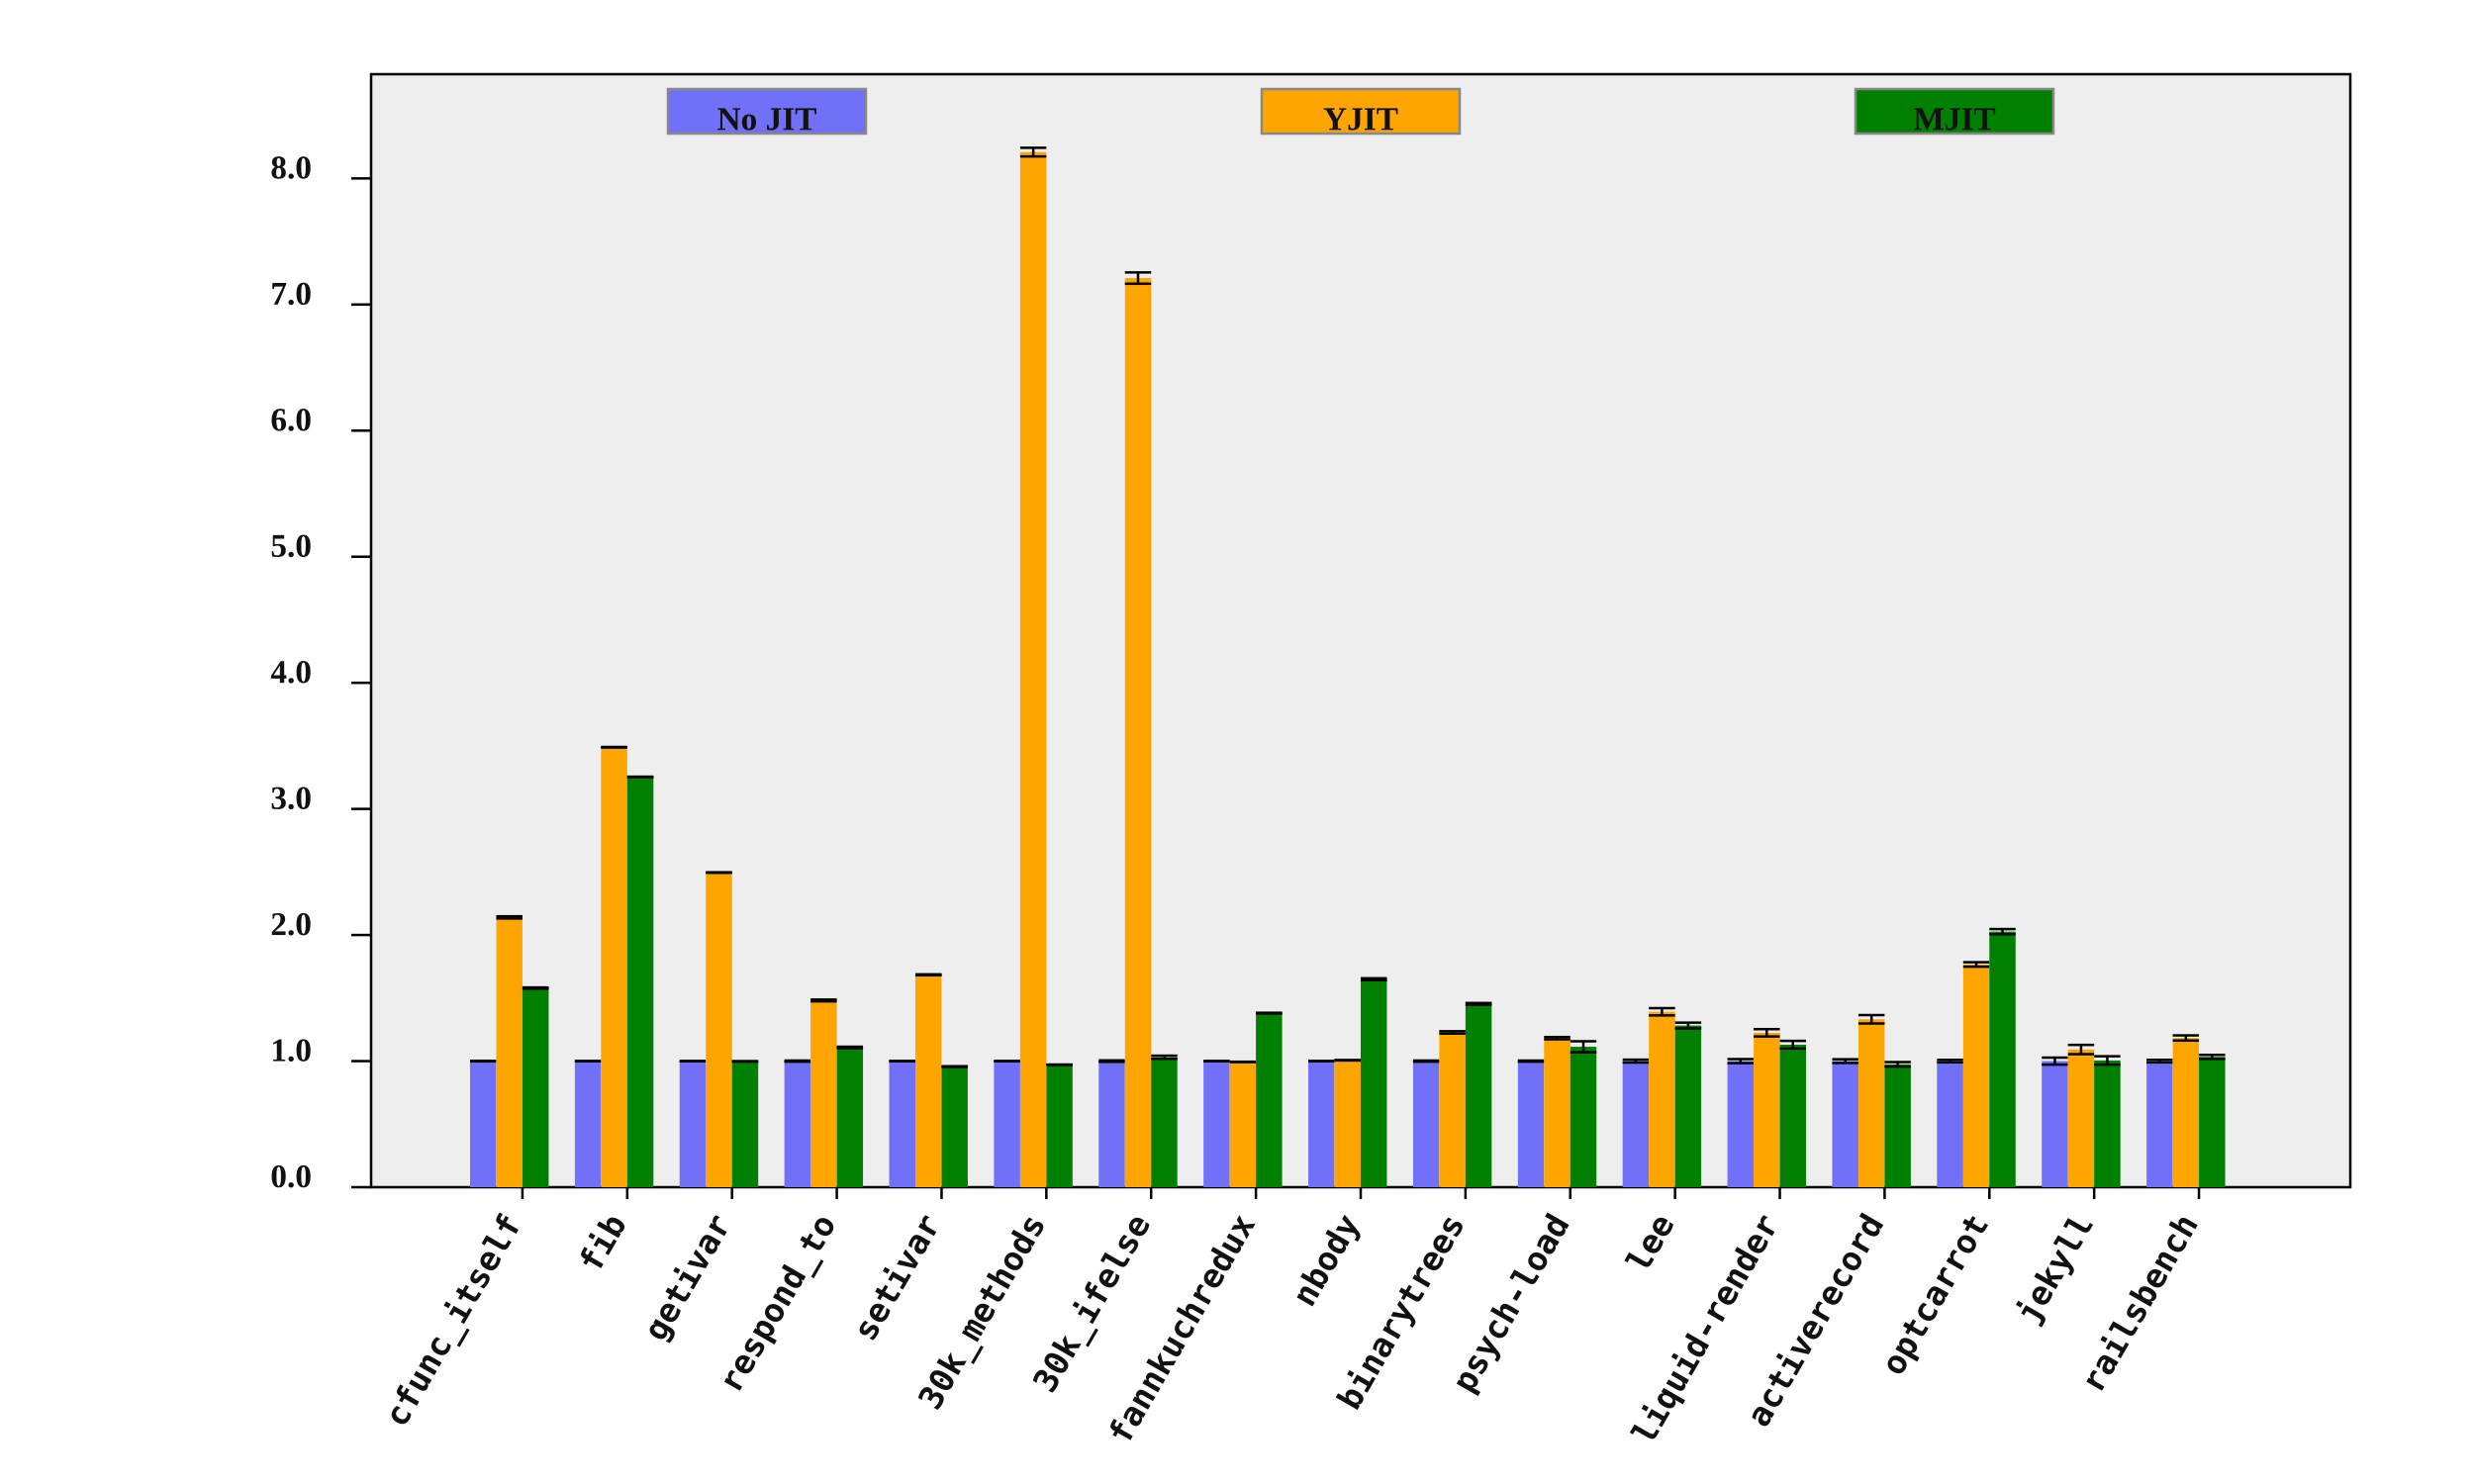
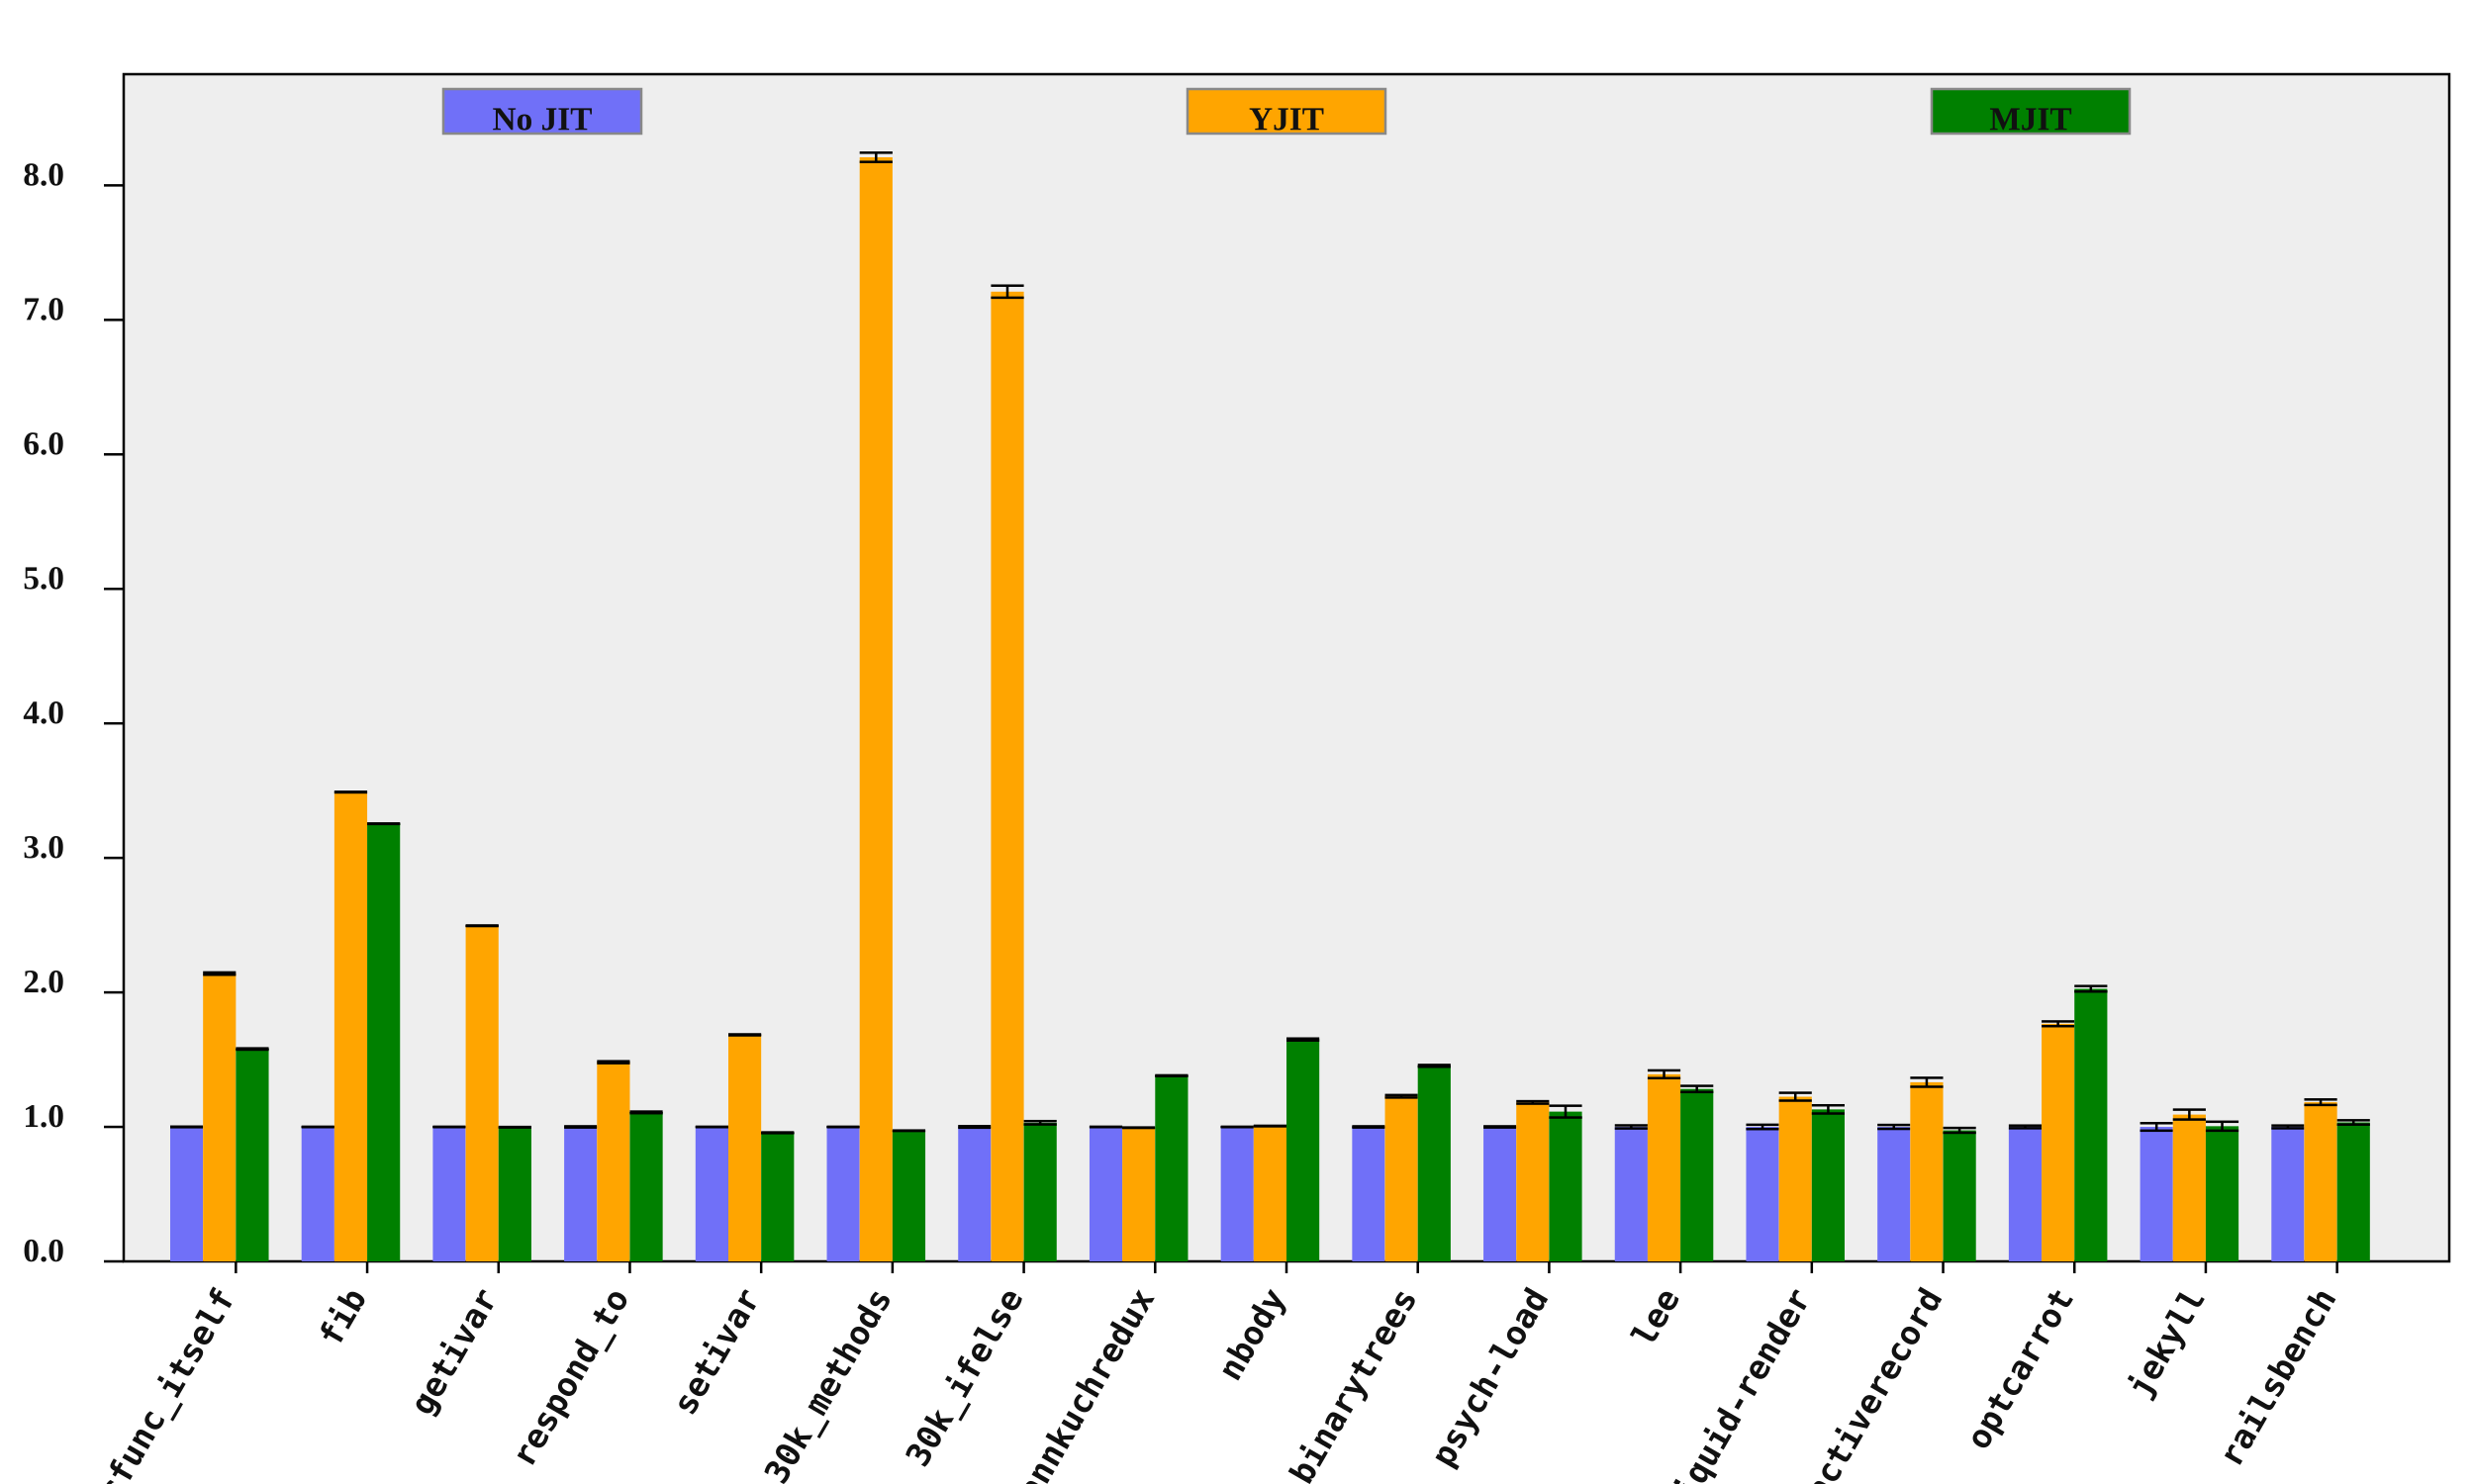
<svg xmlns="http://www.w3.org/2000/svg" viewBox="0 0 1000 600" width="100%" height="100%">
-   <rect x="150.0" y="30.0" width="800" height="450.0" stroke="#000" fill="#EEE" />
-   <line x1="142.0" y1="480.0" x2="150.0" y2="480.0" stroke="#000" />
-   <text x="126.0" y="480.0" text-anchor="end" font-weight="bold" font-size="small" fill="#111">
+   <rect x="50.0" y="30.0" width="940.0" height="480" stroke="#000" fill="#EEE" />
+   <line x1="42.0" y1="510" x2="50.0" y2="510" stroke="#000" />
+   <text x="26" y="510" text-anchor="end" font-weight="bold" font-size="small" fill="#111">
0.0
</text>
-   <line x1="142.0" y1="429.018" x2="150.0" y2="429.018" stroke="#000" />
-   <text x="126.0" y="429.018" text-anchor="end" font-weight="bold" font-size="small" fill="#111">
+   <line x1="42.0" y1="455.619" x2="50.0" y2="455.619" stroke="#000" />
+   <text x="26" y="455.619" text-anchor="end" font-weight="bold" font-size="small" fill="#111">
1.0
</text>
-   <line x1="142.0" y1="378.035" x2="150.0" y2="378.035" stroke="#000" />
-   <text x="126.0" y="378.035" text-anchor="end" font-weight="bold" font-size="small" fill="#111">
+   <line x1="42.0" y1="401.237" x2="50.0" y2="401.237" stroke="#000" />
+   <text x="26" y="401.237" text-anchor="end" font-weight="bold" font-size="small" fill="#111">
2.0
</text>
-   <line x1="142.0" y1="327.053" x2="150.0" y2="327.053" stroke="#000" />
-   <text x="126.0" y="327.053" text-anchor="end" font-weight="bold" font-size="small" fill="#111">
+   <line x1="42.0" y1="346.856" x2="50.0" y2="346.856" stroke="#000" />
+   <text x="26" y="346.856" text-anchor="end" font-weight="bold" font-size="small" fill="#111">
3.0
</text>
-   <line x1="142.0" y1="276.07" x2="150.0" y2="276.07" stroke="#000" />
-   <text x="126.0" y="276.07" text-anchor="end" font-weight="bold" font-size="small" fill="#111">
+   <line x1="42.0" y1="292.475" x2="50.0" y2="292.475" stroke="#000" />
+   <text x="26" y="292.475" text-anchor="end" font-weight="bold" font-size="small" fill="#111">
4.0
</text>
-   <line x1="142.0" y1="225.088" x2="150.0" y2="225.088" stroke="#000" />
-   <text x="126.0" y="225.088" text-anchor="end" font-weight="bold" font-size="small" fill="#111">
+   <line x1="42.0" y1="238.093" x2="50.0" y2="238.093" stroke="#000" />
+   <text x="26" y="238.093" text-anchor="end" font-weight="bold" font-size="small" fill="#111">
5.0
</text>
-   <line x1="142.0" y1="174.105" x2="150.0" y2="174.105" stroke="#000" />
-   <text x="126.0" y="174.105" text-anchor="end" font-weight="bold" font-size="small" fill="#111">
+   <line x1="42.0" y1="183.712" x2="50.0" y2="183.712" stroke="#000" />
+   <text x="26" y="183.712" text-anchor="end" font-weight="bold" font-size="small" fill="#111">
6.0
</text>
-   <line x1="142.0" y1="123.123" x2="150.0" y2="123.123" stroke="#000" />
-   <text x="126.0" y="123.123" text-anchor="end" font-weight="bold" font-size="small" fill="#111">
+   <line x1="42.0" y1="129.331" x2="50.0" y2="129.331" stroke="#000" />
+   <text x="26" y="129.331" text-anchor="end" font-weight="bold" font-size="small" fill="#111">
7.0
</text>
-   <line x1="142.0" y1="72.14" x2="150.0" y2="72.14" stroke="#000" />
-   <text x="126.0" y="72.14" text-anchor="end" font-weight="bold" font-size="small" fill="#111">
+   <line x1="42.0" y1="74.95" x2="50.0" y2="74.95" stroke="#000" />
+   <text x="26" y="74.95" text-anchor="end" font-weight="bold" font-size="small" fill="#111">
8.0
</text>
-   <rect x="270.0" y="36" width="80.0" height="18.0" fill="#7070f8" stroke="#888" />
-   <text x="310.0" y="52.5" font-size="small" text-anchor="middle" font-weight="bold" fill="#111">
+   <rect x="179.2" y="36" width="80.0" height="18.0" fill="#7070f8" stroke="#888" />
+   <text x="219.2" y="52.5" font-size="small" text-anchor="middle" font-weight="bold" fill="#111">
No JIT
</text>
-   <rect x="510.0" y="36" width="80.0" height="18.0" fill="orange" stroke="#888" />
-   <text x="550.0" y="52.5" font-size="small" text-anchor="middle" font-weight="bold" fill="#111">
+   <rect x="480" y="36" width="80.0" height="18.0" fill="orange" stroke="#888" />
+   <text x="520" y="52.5" font-size="small" text-anchor="middle" font-weight="bold" fill="#111">
YJIT
</text>
-   <rect x="750.0" y="36" width="80.0" height="18.0" fill="green" stroke="#888" />
-   <text x="790.0" y="52.5" font-size="small" text-anchor="middle" font-weight="bold" fill="#111">
+   <rect x="780.8" y="36" width="80.0" height="18.0" fill="green" stroke="#888" />
+   <text x="820.8" y="52.5" font-size="small" text-anchor="middle" font-weight="bold" fill="#111">
MJIT
</text>
-   <rect x="190.0" y="429.018" width="10.588" height="50.982" fill="#7070f8" />
-   <line x1="190.0" y1="428.914" x2="200.588" y2="428.914" stroke="#000" />
-   <line x1="190.0" y1="429.121" x2="200.588" y2="429.121" stroke="#000" />
-   <line x1="195.294" y1="428.914" x2="195.294" y2="429.121" stroke="#000" />
-   <rect x="200.588" y="370.907" width="10.588" height="109.093" fill="orange" />
-   <line x1="200.588" y1="370.468" x2="211.176" y2="370.468" stroke="#000" />
-   <line x1="200.588" y1="371.345" x2="211.176" y2="371.345" stroke="#000" />
-   <line x1="205.882" y1="370.468" x2="205.882" y2="371.345" stroke="#000" />
-   <rect x="211.176" y="399.489" width="10.588" height="80.511" fill="green" />
-   <line x1="211.176" y1="399.243" x2="221.765" y2="399.243" stroke="#000" />
-   <line x1="211.176" y1="399.735" x2="221.765" y2="399.735" stroke="#000" />
-   <line x1="216.471" y1="399.243" x2="216.471" y2="399.735" stroke="#000" />
-   <line x1="211.176" y1="480.0" x2="211.176" y2="484.8" stroke="#000" />
-   <text x="211.176" y="494.4" fill="#111" font-size="small" font-family="monospace" font-weight="bold" text-anchor="end" transform="rotate(-60, 211.1765, 494.4)">
+   <rect x="68.8" y="455.619" width="13.271" height="54.381" fill="#7070f8" />
+   <line x1="68.8" y1="455.508" x2="82.071" y2="455.508" stroke="#000" />
+   <line x1="68.8" y1="455.729" x2="82.071" y2="455.729" stroke="#000" />
+   <line x1="75.435" y1="455.508" x2="75.435" y2="455.729" stroke="#000" />
+   <rect x="82.071" y="393.634" width="13.271" height="116.366" fill="orange" />
+   <line x1="82.071" y1="393.166" x2="95.341" y2="393.166" stroke="#000" />
+   <line x1="82.071" y1="394.102" x2="95.341" y2="394.102" stroke="#000" />
+   <line x1="88.706" y1="393.166" x2="88.706" y2="394.102" stroke="#000" />
+   <rect x="95.341" y="424.122" width="13.271" height="85.878" fill="green" />
+   <line x1="95.341" y1="423.859" x2="108.612" y2="423.859" stroke="#000" />
+   <line x1="95.341" y1="424.384" x2="108.612" y2="424.384" stroke="#000" />
+   <line x1="101.976" y1="423.859" x2="101.976" y2="424.384" stroke="#000" />
+   <line x1="95.341" y1="510.0" x2="95.341" y2="514.8" stroke="#000" />
+   <text x="95.341" y="524.4" fill="#111" font-size="small" font-family="monospace" font-weight="bold" text-anchor="end" transform="rotate(-60, 95.34118, 524.4)">
cfunc_itself
</text>
-   <rect x="232.353" y="429.018" width="10.588" height="50.982" fill="#7070f8" />
-   <line x1="232.353" y1="428.992" x2="242.941" y2="428.992" stroke="#000" />
-   <line x1="232.353" y1="429.043" x2="242.941" y2="429.043" stroke="#000" />
-   <line x1="237.647" y1="428.992" x2="237.647" y2="429.043" stroke="#000" />
-   <rect x="242.941" y="302.121" width="10.588" height="177.879" fill="orange" />
-   <line x1="242.941" y1="302.003" x2="253.529" y2="302.003" stroke="#000" />
-   <line x1="242.941" y1="302.238" x2="253.529" y2="302.238" stroke="#000" />
-   <line x1="248.235" y1="302.003" x2="248.235" y2="302.238" stroke="#000" />
-   <rect x="253.529" y="314.114" width="10.588" height="165.886" fill="green" />
-   <line x1="253.529" y1="314.021" x2="264.118" y2="314.021" stroke="#000" />
-   <line x1="253.529" y1="314.207" x2="264.118" y2="314.207" stroke="#000" />
-   <line x1="258.824" y1="314.021" x2="258.824" y2="314.207" stroke="#000" />
-   <line x1="253.529" y1="480.0" x2="253.529" y2="484.8" stroke="#000" />
-   <text x="253.529" y="494.4" fill="#111" font-size="small" font-family="monospace" font-weight="bold" text-anchor="end" transform="rotate(-60, 253.5294, 494.4)">
+   <rect x="121.882" y="455.619" width="13.271" height="54.381" fill="#7070f8" />
+   <line x1="121.882" y1="455.591" x2="135.153" y2="455.591" stroke="#000" />
+   <line x1="121.882" y1="455.646" x2="135.153" y2="455.646" stroke="#000" />
+   <line x1="128.518" y1="455.591" x2="128.518" y2="455.646" stroke="#000" />
+   <rect x="135.153" y="320.262" width="13.271" height="189.738" fill="orange" />
+   <line x1="135.153" y1="320.137" x2="148.424" y2="320.137" stroke="#000" />
+   <line x1="135.153" y1="320.387" x2="148.424" y2="320.387" stroke="#000" />
+   <line x1="141.788" y1="320.137" x2="141.788" y2="320.387" stroke="#000" />
+   <rect x="148.424" y="333.055" width="13.271" height="176.945" fill="green" />
+   <line x1="148.424" y1="332.956" x2="161.694" y2="332.956" stroke="#000" />
+   <line x1="148.424" y1="333.154" x2="161.694" y2="333.154" stroke="#000" />
+   <line x1="155.059" y1="332.956" x2="155.059" y2="333.154" stroke="#000" />
+   <line x1="148.424" y1="510.0" x2="148.424" y2="514.8" stroke="#000" />
+   <text x="148.424" y="524.4" fill="#111" font-size="small" font-family="monospace" font-weight="bold" text-anchor="end" transform="rotate(-60, 148.4235, 524.4)">
fib
</text>
-   <rect x="274.706" y="429.018" width="10.588" height="50.982" fill="#7070f8" />
-   <line x1="274.706" y1="428.986" x2="285.294" y2="428.986" stroke="#000" />
-   <line x1="274.706" y1="429.049" x2="285.294" y2="429.049" stroke="#000" />
-   <line x1="280.0" y1="428.986" x2="280.0" y2="429.049" stroke="#000" />
-   <rect x="285.294" y="352.787" width="10.588" height="127.213" fill="orange" />
-   <line x1="285.294" y1="352.685" x2="295.882" y2="352.685" stroke="#000" />
-   <line x1="285.294" y1="352.889" x2="295.882" y2="352.889" stroke="#000" />
-   <line x1="290.588" y1="352.685" x2="290.588" y2="352.889" stroke="#000" />
-   <rect x="295.882" y="429.126" width="10.588" height="50.874" fill="green" />
-   <line x1="295.882" y1="429.043" x2="306.471" y2="429.043" stroke="#000" />
-   <line x1="295.882" y1="429.209" x2="306.471" y2="429.209" stroke="#000" />
-   <line x1="301.176" y1="429.043" x2="301.176" y2="429.209" stroke="#000" />
-   <line x1="295.882" y1="480.0" x2="295.882" y2="484.8" stroke="#000" />
-   <text x="295.882" y="494.4" fill="#111" font-size="small" font-family="monospace" font-weight="bold" text-anchor="end" transform="rotate(-60, 295.8824, 494.4)">
+   <rect x="174.965" y="455.619" width="13.271" height="54.381" fill="#7070f8" />
+   <line x1="174.965" y1="455.585" x2="188.235" y2="455.585" stroke="#000" />
+   <line x1="174.965" y1="455.652" x2="188.235" y2="455.652" stroke="#000" />
+   <line x1="181.6" y1="455.585" x2="181.6" y2="455.652" stroke="#000" />
+   <rect x="188.235" y="374.306" width="13.271" height="135.694" fill="orange" />
+   <line x1="188.235" y1="374.197" x2="201.506" y2="374.197" stroke="#000" />
+   <line x1="188.235" y1="374.415" x2="201.506" y2="374.415" stroke="#000" />
+   <line x1="194.871" y1="374.197" x2="194.871" y2="374.415" stroke="#000" />
+   <rect x="201.506" y="455.735" width="13.271" height="54.265" fill="green" />
+   <line x1="201.506" y1="455.646" x2="214.776" y2="455.646" stroke="#000" />
+   <line x1="201.506" y1="455.823" x2="214.776" y2="455.823" stroke="#000" />
+   <line x1="208.141" y1="455.646" x2="208.141" y2="455.823" stroke="#000" />
+   <line x1="201.506" y1="510.0" x2="201.506" y2="514.8" stroke="#000" />
+   <text x="201.506" y="524.4" fill="#111" font-size="small" font-family="monospace" font-weight="bold" text-anchor="end" transform="rotate(-60, 201.5059, 524.4)">
getivar
</text>
-   <rect x="317.059" y="429.018" width="10.588" height="50.982" fill="#7070f8" />
-   <line x1="317.059" y1="428.791" x2="327.647" y2="428.791" stroke="#000" />
-   <line x1="317.059" y1="429.244" x2="327.647" y2="429.244" stroke="#000" />
-   <line x1="322.353" y1="428.791" x2="322.353" y2="429.244" stroke="#000" />
-   <rect x="327.647" y="404.505" width="10.588" height="75.495" fill="orange" />
-   <line x1="327.647" y1="404.135" x2="338.235" y2="404.135" stroke="#000" />
-   <line x1="327.647" y1="404.874" x2="338.235" y2="404.874" stroke="#000" />
-   <line x1="332.941" y1="404.135" x2="332.941" y2="404.874" stroke="#000" />
-   <rect x="338.235" y="423.516" width="10.588" height="56.484" fill="green" />
-   <line x1="338.235" y1="423.208" x2="348.824" y2="423.208" stroke="#000" />
-   <line x1="338.235" y1="423.825" x2="348.824" y2="423.825" stroke="#000" />
-   <line x1="343.529" y1="423.208" x2="343.529" y2="423.825" stroke="#000" />
-   <line x1="338.235" y1="480.0" x2="338.235" y2="484.8" stroke="#000" />
-   <text x="338.235" y="494.4" fill="#111" font-size="small" font-family="monospace" font-weight="bold" text-anchor="end" transform="rotate(-60, 338.2353, 494.4)">
+   <rect x="228.047" y="455.619" width="13.271" height="54.381" fill="#7070f8" />
+   <line x1="228.047" y1="455.377" x2="241.318" y2="455.377" stroke="#000" />
+   <line x1="228.047" y1="455.86" x2="241.318" y2="455.86" stroke="#000" />
+   <line x1="234.682" y1="455.377" x2="234.682" y2="455.86" stroke="#000" />
+   <rect x="241.318" y="429.471" width="13.271" height="80.529" fill="orange" />
+   <line x1="241.318" y1="429.078" x2="254.588" y2="429.078" stroke="#000" />
+   <line x1="241.318" y1="429.865" x2="254.588" y2="429.865" stroke="#000" />
+   <line x1="247.953" y1="429.078" x2="247.953" y2="429.865" stroke="#000" />
+   <rect x="254.588" y="449.751" width="13.271" height="60.249" fill="green" />
+   <line x1="254.588" y1="449.422" x2="267.859" y2="449.422" stroke="#000" />
+   <line x1="254.588" y1="450.08" x2="267.859" y2="450.08" stroke="#000" />
+   <line x1="261.224" y1="449.422" x2="261.224" y2="450.08" stroke="#000" />
+   <line x1="254.588" y1="510.0" x2="254.588" y2="514.8" stroke="#000" />
+   <text x="254.588" y="524.4" fill="#111" font-size="small" font-family="monospace" font-weight="bold" text-anchor="end" transform="rotate(-60, 254.5882, 524.4)">
respond_to
</text>
-   <rect x="359.412" y="429.018" width="10.588" height="50.982" fill="#7070f8" />
-   <line x1="359.412" y1="428.99" x2="370" y2="428.99" stroke="#000" />
-   <line x1="359.412" y1="429.045" x2="370" y2="429.045" stroke="#000" />
-   <line x1="364.706" y1="428.99" x2="364.706" y2="429.045" stroke="#000" />
-   <rect x="370" y="394.122" width="10.588" height="85.878" fill="orange" />
-   <line x1="370" y1="393.934" x2="380.588" y2="393.934" stroke="#000" />
-   <line x1="370" y1="394.311" x2="380.588" y2="394.311" stroke="#000" />
-   <line x1="375.294" y1="393.934" x2="375.294" y2="394.311" stroke="#000" />
-   <rect x="380.588" y="431.235" width="10.588" height="48.765" fill="green" />
-   <line x1="380.588" y1="431.09" x2="391.176" y2="431.09" stroke="#000" />
-   <line x1="380.588" y1="431.38" x2="391.176" y2="431.38" stroke="#000" />
-   <line x1="385.882" y1="431.09" x2="385.882" y2="431.38" stroke="#000" />
-   <line x1="380.588" y1="480.0" x2="380.588" y2="484.8" stroke="#000" />
-   <text x="380.588" y="494.4" fill="#111" font-size="small" font-family="monospace" font-weight="bold" text-anchor="end" transform="rotate(-60, 380.5882, 494.4)">
+   <rect x="281.129" y="455.619" width="13.271" height="54.381" fill="#7070f8" />
+   <line x1="281.129" y1="455.589" x2="294.4" y2="455.589" stroke="#000" />
+   <line x1="281.129" y1="455.648" x2="294.4" y2="455.648" stroke="#000" />
+   <line x1="287.765" y1="455.589" x2="287.765" y2="455.648" stroke="#000" />
+   <rect x="294.4" y="418.397" width="13.271" height="91.603" fill="orange" />
+   <line x1="294.4" y1="418.196" x2="307.671" y2="418.196" stroke="#000" />
+   <line x1="294.4" y1="418.599" x2="307.671" y2="418.599" stroke="#000" />
+   <line x1="301.035" y1="418.196" x2="301.035" y2="418.599" stroke="#000" />
+   <rect x="307.671" y="457.984" width="13.271" height="52.016" fill="green" />
+   <line x1="307.671" y1="457.83" x2="320.941" y2="457.83" stroke="#000" />
+   <line x1="307.671" y1="458.139" x2="320.941" y2="458.139" stroke="#000" />
+   <line x1="314.306" y1="457.83" x2="314.306" y2="458.139" stroke="#000" />
+   <line x1="307.671" y1="510.0" x2="307.671" y2="514.8" stroke="#000" />
+   <text x="307.671" y="524.4" fill="#111" font-size="small" font-family="monospace" font-weight="bold" text-anchor="end" transform="rotate(-60, 307.6706, 524.4)">
setivar
</text>
-   <rect x="401.765" y="429.018" width="10.588" height="50.982" fill="#7070f8" />
-   <line x1="401.765" y1="428.981" x2="412.353" y2="428.981" stroke="#000" />
-   <line x1="401.765" y1="429.054" x2="412.353" y2="429.054" stroke="#000" />
-   <line x1="407.059" y1="428.981" x2="407.059" y2="429.054" stroke="#000" />
-   <rect x="412.353" y="61.5" width="10.588" height="418.5" fill="orange" />
-   <line x1="412.353" y1="59.749" x2="422.941" y2="59.749" stroke="#000" />
-   <line x1="412.353" y1="63.251" x2="422.941" y2="63.251" stroke="#000" />
-   <line x1="417.647" y1="59.749" x2="417.647" y2="63.251" stroke="#000" />
-   <rect x="422.941" y="430.469" width="10.588" height="49.531" fill="green" />
-   <line x1="422.941" y1="430.403" x2="433.529" y2="430.403" stroke="#000" />
-   <line x1="422.941" y1="430.534" x2="433.529" y2="430.534" stroke="#000" />
-   <line x1="428.235" y1="430.403" x2="428.235" y2="430.534" stroke="#000" />
-   <line x1="422.941" y1="480.0" x2="422.941" y2="484.8" stroke="#000" />
-   <text x="422.941" y="494.4" fill="#111" font-size="small" font-family="monospace" font-weight="bold" text-anchor="end" transform="rotate(-60, 422.9412, 494.4)">
+   <rect x="334.212" y="455.619" width="13.271" height="54.381" fill="#7070f8" />
+   <line x1="334.212" y1="455.58" x2="347.482" y2="455.58" stroke="#000" />
+   <line x1="334.212" y1="455.657" x2="347.482" y2="455.657" stroke="#000" />
+   <line x1="340.847" y1="455.58" x2="340.847" y2="455.657" stroke="#000" />
+   <rect x="347.482" y="63.6" width="13.271" height="446.4" fill="orange" />
+   <line x1="347.482" y1="61.733" x2="360.753" y2="61.733" stroke="#000" />
+   <line x1="347.482" y1="65.467" x2="360.753" y2="65.467" stroke="#000" />
+   <line x1="354.118" y1="61.733" x2="354.118" y2="65.467" stroke="#000" />
+   <rect x="360.753" y="457.166" width="13.271" height="52.834" fill="green" />
+   <line x1="360.753" y1="457.096" x2="374.024" y2="457.096" stroke="#000" />
+   <line x1="360.753" y1="457.237" x2="374.024" y2="457.237" stroke="#000" />
+   <line x1="367.388" y1="457.096" x2="367.388" y2="457.237" stroke="#000" />
+   <line x1="360.753" y1="510.0" x2="360.753" y2="514.8" stroke="#000" />
+   <text x="360.753" y="524.4" fill="#111" font-size="small" font-family="monospace" font-weight="bold" text-anchor="end" transform="rotate(-60, 360.7529, 524.4)">
30k_methods
</text>
-   <rect x="444.118" y="429.018" width="10.588" height="50.982" fill="#7070f8" />
-   <line x1="444.118" y1="428.718" x2="454.706" y2="428.718" stroke="#000" />
-   <line x1="444.118" y1="429.317" x2="454.706" y2="429.317" stroke="#000" />
-   <line x1="449.412" y1="428.718" x2="449.412" y2="429.317" stroke="#000" />
-   <rect x="454.706" y="112.426" width="10.588" height="367.574" fill="orange" />
-   <line x1="454.706" y1="110.141" x2="465.294" y2="110.141" stroke="#000" />
-   <line x1="454.706" y1="114.711" x2="465.294" y2="114.711" stroke="#000" />
-   <line x1="460" y1="110.141" x2="460" y2="114.711" stroke="#000" />
-   <rect x="465.294" y="427.454" width="10.588" height="52.546" fill="green" />
-   <line x1="465.294" y1="426.823" x2="475.882" y2="426.823" stroke="#000" />
-   <line x1="465.294" y1="428.086" x2="475.882" y2="428.086" stroke="#000" />
-   <line x1="470.588" y1="426.823" x2="470.588" y2="428.086" stroke="#000" />
-   <line x1="465.294" y1="480.0" x2="465.294" y2="484.8" stroke="#000" />
-   <text x="465.294" y="494.4" fill="#111" font-size="small" font-family="monospace" font-weight="bold" text-anchor="end" transform="rotate(-60, 465.2941, 494.4)">
+   <rect x="387.294" y="455.619" width="13.271" height="54.381" fill="#7070f8" />
+   <line x1="387.294" y1="455.299" x2="400.565" y2="455.299" stroke="#000" />
+   <line x1="387.294" y1="455.938" x2="400.565" y2="455.938" stroke="#000" />
+   <line x1="393.929" y1="455.299" x2="393.929" y2="455.938" stroke="#000" />
+   <rect x="400.565" y="117.921" width="13.271" height="392.079" fill="orange" />
+   <line x1="400.565" y1="115.484" x2="413.835" y2="115.484" stroke="#000" />
+   <line x1="400.565" y1="120.358" x2="413.835" y2="120.358" stroke="#000" />
+   <line x1="407.2" y1="115.484" x2="407.2" y2="120.358" stroke="#000" />
+   <rect x="413.835" y="453.951" width="13.271" height="56.049" fill="green" />
+   <line x1="413.835" y1="453.277" x2="427.106" y2="453.277" stroke="#000" />
+   <line x1="413.835" y1="454.625" x2="427.106" y2="454.625" stroke="#000" />
+   <line x1="420.471" y1="453.277" x2="420.471" y2="454.625" stroke="#000" />
+   <line x1="413.835" y1="510.0" x2="413.835" y2="514.8" stroke="#000" />
+   <text x="413.835" y="524.4" fill="#111" font-size="small" font-family="monospace" font-weight="bold" text-anchor="end" transform="rotate(-60, 413.8353, 524.4)">
30k_ifelse
</text>
-   <rect x="486.471" y="429.018" width="10.588" height="50.982" fill="#7070f8" />
-   <line x1="486.471" y1="428.999" x2="497.059" y2="428.999" stroke="#000" />
-   <line x1="486.471" y1="429.036" x2="497.059" y2="429.036" stroke="#000" />
-   <line x1="491.765" y1="428.999" x2="491.765" y2="429.036" stroke="#000" />
-   <rect x="497.059" y="429.332" width="10.588" height="50.668" fill="orange" />
-   <line x1="497.059" y1="429.269" x2="507.647" y2="429.269" stroke="#000" />
-   <line x1="497.059" y1="429.395" x2="507.647" y2="429.395" stroke="#000" />
-   <line x1="502.353" y1="429.269" x2="502.353" y2="429.395" stroke="#000" />
-   <rect x="507.647" y="409.618" width="10.588" height="70.382" fill="green" />
-   <line x1="507.647" y1="409.472" x2="518.235" y2="409.472" stroke="#000" />
-   <line x1="507.647" y1="409.765" x2="518.235" y2="409.765" stroke="#000" />
-   <line x1="512.941" y1="409.472" x2="512.941" y2="409.765" stroke="#000" />
-   <line x1="507.647" y1="480.0" x2="507.647" y2="484.8" stroke="#000" />
-   <text x="507.647" y="494.4" fill="#111" font-size="small" font-family="monospace" font-weight="bold" text-anchor="end" transform="rotate(-60, 507.6471, 494.4)">
+   <rect x="440.376" y="455.619" width="13.271" height="54.381" fill="#7070f8" />
+   <line x1="440.376" y1="455.599" x2="453.647" y2="455.599" stroke="#000" />
+   <line x1="440.376" y1="455.638" x2="453.647" y2="455.638" stroke="#000" />
+   <line x1="447.012" y1="455.599" x2="447.012" y2="455.638" stroke="#000" />
+   <rect x="453.647" y="455.954" width="13.271" height="54.046" fill="orange" />
+   <line x1="453.647" y1="455.887" x2="466.918" y2="455.887" stroke="#000" />
+   <line x1="453.647" y1="456.021" x2="466.918" y2="456.021" stroke="#000" />
+   <line x1="460.282" y1="455.887" x2="460.282" y2="456.021" stroke="#000" />
+   <rect x="466.918" y="434.926" width="13.271" height="75.074" fill="green" />
+   <line x1="466.918" y1="434.77" x2="480.188" y2="434.77" stroke="#000" />
+   <line x1="466.918" y1="435.082" x2="480.188" y2="435.082" stroke="#000" />
+   <line x1="473.553" y1="434.77" x2="473.553" y2="435.082" stroke="#000" />
+   <line x1="466.918" y1="510.0" x2="466.918" y2="514.8" stroke="#000" />
+   <text x="466.918" y="524.4" fill="#111" font-size="small" font-family="monospace" font-weight="bold" text-anchor="end" transform="rotate(-60, 466.9176, 524.4)">
fannkuchredux
</text>
-   <rect x="528.824" y="429.018" width="10.588" height="50.982" fill="#7070f8" />
-   <line x1="528.824" y1="428.988" x2="539.412" y2="428.988" stroke="#000" />
-   <line x1="528.824" y1="429.047" x2="539.412" y2="429.047" stroke="#000" />
-   <line x1="534.118" y1="428.988" x2="534.118" y2="429.047" stroke="#000" />
-   <rect x="539.412" y="428.68" width="10.588" height="51.32" fill="orange" />
-   <line x1="539.412" y1="428.592" x2="550.0" y2="428.592" stroke="#000" />
-   <line x1="539.412" y1="428.767" x2="550.0" y2="428.767" stroke="#000" />
-   <line x1="544.706" y1="428.592" x2="544.706" y2="428.767" stroke="#000" />
-   <rect x="550" y="395.895" width="10.588" height="84.105" fill="green" />
-   <line x1="550" y1="395.525" x2="560.588" y2="395.525" stroke="#000" />
-   <line x1="550" y1="396.265" x2="560.588" y2="396.265" stroke="#000" />
-   <line x1="555.294" y1="395.525" x2="555.294" y2="396.265" stroke="#000" />
-   <line x1="550" y1="480.0" x2="550" y2="484.8" stroke="#000" />
-   <text x="550" y="494.4" fill="#111" font-size="small" font-family="monospace" font-weight="bold" text-anchor="end" transform="rotate(-60, 550, 494.4)">
+   <rect x="493.459" y="455.619" width="13.271" height="54.381" fill="#7070f8" />
+   <line x1="493.459" y1="455.587" x2="506.729" y2="455.587" stroke="#000" />
+   <line x1="493.459" y1="455.651" x2="506.729" y2="455.651" stroke="#000" />
+   <line x1="500.094" y1="455.587" x2="500.094" y2="455.651" stroke="#000" />
+   <rect x="506.729" y="455.258" width="13.271" height="54.742" fill="orange" />
+   <line x1="506.729" y1="455.165" x2="520.0" y2="455.165" stroke="#000" />
+   <line x1="506.729" y1="455.351" x2="520.0" y2="455.351" stroke="#000" />
+   <line x1="513.365" y1="455.165" x2="513.365" y2="455.351" stroke="#000" />
+   <rect x="520" y="420.288" width="13.271" height="89.712" fill="green" />
+   <line x1="520" y1="419.893" x2="533.271" y2="419.893" stroke="#000" />
+   <line x1="520" y1="420.683" x2="533.271" y2="420.683" stroke="#000" />
+   <line x1="526.635" y1="419.893" x2="526.635" y2="420.683" stroke="#000" />
+   <line x1="520" y1="510.0" x2="520" y2="514.8" stroke="#000" />
+   <text x="520" y="524.4" fill="#111" font-size="small" font-family="monospace" font-weight="bold" text-anchor="end" transform="rotate(-60, 520, 524.4)">
nbody
</text>
-   <rect x="571.176" y="429.018" width="10.588" height="50.982" fill="#7070f8" />
-   <line x1="571.176" y1="428.792" x2="581.765" y2="428.792" stroke="#000" />
-   <line x1="571.176" y1="429.243" x2="581.765" y2="429.243" stroke="#000" />
-   <line x1="576.471" y1="428.792" x2="576.471" y2="429.243" stroke="#000" />
-   <rect x="581.765" y="417.419" width="10.588" height="62.581" fill="orange" />
-   <line x1="581.765" y1="416.944" x2="592.353" y2="416.944" stroke="#000" />
-   <line x1="581.765" y1="417.894" x2="592.353" y2="417.894" stroke="#000" />
-   <line x1="587.059" y1="416.944" x2="587.059" y2="417.894" stroke="#000" />
-   <rect x="592.353" y="405.878" width="10.588" height="74.122" fill="green" />
-   <line x1="592.353" y1="405.53" x2="602.941" y2="405.53" stroke="#000" />
-   <line x1="592.353" y1="406.226" x2="602.941" y2="406.226" stroke="#000" />
-   <line x1="597.647" y1="405.53" x2="597.647" y2="406.226" stroke="#000" />
-   <line x1="592.353" y1="480.0" x2="592.353" y2="484.8" stroke="#000" />
-   <text x="592.353" y="494.4" fill="#111" font-size="small" font-family="monospace" font-weight="bold" text-anchor="end" transform="rotate(-60, 592.3529, 494.4)">
+   <rect x="546.541" y="455.619" width="13.271" height="54.381" fill="#7070f8" />
+   <line x1="546.541" y1="455.378" x2="559.812" y2="455.378" stroke="#000" />
+   <line x1="546.541" y1="455.859" x2="559.812" y2="455.859" stroke="#000" />
+   <line x1="553.176" y1="455.378" x2="553.176" y2="455.859" stroke="#000" />
+   <rect x="559.812" y="443.247" width="13.271" height="66.753" fill="orange" />
+   <line x1="559.812" y1="442.74" x2="573.082" y2="442.74" stroke="#000" />
+   <line x1="559.812" y1="443.753" x2="573.082" y2="443.753" stroke="#000" />
+   <line x1="566.447" y1="442.74" x2="566.447" y2="443.753" stroke="#000" />
+   <rect x="573.082" y="430.936" width="13.271" height="79.064" fill="green" />
+   <line x1="573.082" y1="430.565" x2="586.353" y2="430.565" stroke="#000" />
+   <line x1="573.082" y1="431.308" x2="586.353" y2="431.308" stroke="#000" />
+   <line x1="579.718" y1="430.565" x2="579.718" y2="431.308" stroke="#000" />
+   <line x1="573.082" y1="510.0" x2="573.082" y2="514.8" stroke="#000" />
+   <text x="573.082" y="524.4" fill="#111" font-size="small" font-family="monospace" font-weight="bold" text-anchor="end" transform="rotate(-60, 573.0824, 524.4)">
binarytrees
</text>
-   <rect x="613.529" y="429.018" width="10.588" height="50.982" fill="#7070f8" />
-   <line x1="613.529" y1="428.799" x2="624.118" y2="428.799" stroke="#000" />
-   <line x1="613.529" y1="429.236" x2="624.118" y2="429.236" stroke="#000" />
-   <line x1="618.824" y1="428.799" x2="618.824" y2="429.236" stroke="#000" />
-   <rect x="624.118" y="419.749" width="10.588" height="60.251" fill="orange" />
-   <line x1="624.118" y1="419.286" x2="634.706" y2="419.286" stroke="#000" />
-   <line x1="624.118" y1="420.212" x2="634.706" y2="420.212" stroke="#000" />
-   <line x1="629.412" y1="419.286" x2="629.412" y2="420.212" stroke="#000" />
-   <rect x="634.706" y="423.227" width="10.588" height="56.773" fill="green" />
-   <line x1="634.706" y1="420.998" x2="645.294" y2="420.998" stroke="#000" />
-   <line x1="634.706" y1="425.455" x2="645.294" y2="425.455" stroke="#000" />
-   <line x1="640" y1="420.998" x2="640" y2="425.455" stroke="#000" />
-   <line x1="634.706" y1="480.0" x2="634.706" y2="484.8" stroke="#000" />
-   <text x="634.706" y="494.4" fill="#111" font-size="small" font-family="monospace" font-weight="bold" text-anchor="end" transform="rotate(-60, 634.7059, 494.4)">
+   <rect x="599.624" y="455.619" width="13.271" height="54.381" fill="#7070f8" />
+   <line x1="599.624" y1="455.385" x2="612.894" y2="455.385" stroke="#000" />
+   <line x1="599.624" y1="455.852" x2="612.894" y2="455.852" stroke="#000" />
+   <line x1="606.259" y1="455.385" x2="606.259" y2="455.852" stroke="#000" />
+   <rect x="612.894" y="445.732" width="13.271" height="64.268" fill="orange" />
+   <line x1="612.894" y1="445.238" x2="626.165" y2="445.238" stroke="#000" />
+   <line x1="612.894" y1="446.226" x2="626.165" y2="446.226" stroke="#000" />
+   <line x1="619.529" y1="445.238" x2="619.529" y2="446.226" stroke="#000" />
+   <rect x="626.165" y="449.442" width="13.271" height="60.558" fill="green" />
+   <line x1="626.165" y1="447.065" x2="639.435" y2="447.065" stroke="#000" />
+   <line x1="626.165" y1="451.819" x2="639.435" y2="451.819" stroke="#000" />
+   <line x1="632.8" y1="447.065" x2="632.8" y2="451.819" stroke="#000" />
+   <line x1="626.165" y1="510.0" x2="626.165" y2="514.8" stroke="#000" />
+   <text x="626.165" y="524.4" fill="#111" font-size="small" font-family="monospace" font-weight="bold" text-anchor="end" transform="rotate(-60, 626.1647, 524.4)">
psych-load
</text>
-   <rect x="655.882" y="429.018" width="10.588" height="50.982" fill="#7070f8" />
-   <line x1="655.882" y1="428.434" x2="666.471" y2="428.434" stroke="#000" />
-   <line x1="655.882" y1="429.601" x2="666.471" y2="429.601" stroke="#000" />
-   <line x1="661.176" y1="428.434" x2="661.176" y2="429.601" stroke="#000" />
-   <rect x="666.471" y="409.069" width="10.588" height="70.931" fill="orange" />
-   <line x1="666.471" y1="407.603" x2="677.059" y2="407.603" stroke="#000" />
-   <line x1="666.471" y1="410.535" x2="677.059" y2="410.535" stroke="#000" />
-   <line x1="671.765" y1="407.603" x2="671.765" y2="410.535" stroke="#000" />
-   <rect x="677.059" y="414.635" width="10.588" height="65.365" fill="green" />
-   <line x1="677.059" y1="413.469" x2="687.647" y2="413.469" stroke="#000" />
-   <line x1="677.059" y1="415.801" x2="687.647" y2="415.801" stroke="#000" />
-   <line x1="682.353" y1="413.469" x2="682.353" y2="415.801" stroke="#000" />
-   <line x1="677.059" y1="480.0" x2="677.059" y2="484.8" stroke="#000" />
-   <text x="677.059" y="494.4" fill="#111" font-size="small" font-family="monospace" font-weight="bold" text-anchor="end" transform="rotate(-60, 677.0588, 494.4)">
+   <rect x="652.706" y="455.619" width="13.271" height="54.381" fill="#7070f8" />
+   <line x1="652.706" y1="454.996" x2="665.976" y2="454.996" stroke="#000" />
+   <line x1="652.706" y1="456.242" x2="665.976" y2="456.242" stroke="#000" />
+   <line x1="659.341" y1="454.996" x2="659.341" y2="456.242" stroke="#000" />
+   <rect x="665.976" y="434.34" width="13.271" height="75.66" fill="orange" />
+   <line x1="665.976" y1="432.776" x2="679.247" y2="432.776" stroke="#000" />
+   <line x1="665.976" y1="435.904" x2="679.247" y2="435.904" stroke="#000" />
+   <line x1="672.612" y1="432.776" x2="672.612" y2="435.904" stroke="#000" />
+   <rect x="679.247" y="440.277" width="13.271" height="69.723" fill="green" />
+   <line x1="679.247" y1="439.034" x2="692.518" y2="439.034" stroke="#000" />
+   <line x1="679.247" y1="441.521" x2="692.518" y2="441.521" stroke="#000" />
+   <line x1="685.882" y1="439.034" x2="685.882" y2="441.521" stroke="#000" />
+   <line x1="679.247" y1="510.0" x2="679.247" y2="514.8" stroke="#000" />
+   <text x="679.247" y="524.4" fill="#111" font-size="small" font-family="monospace" font-weight="bold" text-anchor="end" transform="rotate(-60, 679.2471, 524.4)">
lee
</text>
-   <rect x="698.235" y="429.018" width="10.588" height="50.982" fill="#7070f8" />
-   <line x1="698.235" y1="428.201" x2="708.824" y2="428.201" stroke="#000" />
-   <line x1="698.235" y1="429.834" x2="708.824" y2="429.834" stroke="#000" />
-   <line x1="703.529" y1="428.201" x2="703.529" y2="429.834" stroke="#000" />
-   <rect x="708.824" y="417.581" width="10.588" height="62.419" fill="orange" />
-   <line x1="708.824" y1="416.095" x2="719.412" y2="416.095" stroke="#000" />
-   <line x1="708.824" y1="419.067" x2="719.412" y2="419.067" stroke="#000" />
-   <line x1="714.118" y1="416.095" x2="714.118" y2="419.067" stroke="#000" />
-   <rect x="719.412" y="422.389" width="10.588" height="57.611" fill="green" />
-   <line x1="719.412" y1="420.837" x2="730.0" y2="420.837" stroke="#000" />
-   <line x1="719.412" y1="423.941" x2="730.0" y2="423.941" stroke="#000" />
-   <line x1="724.706" y1="420.837" x2="724.706" y2="423.941" stroke="#000" />
-   <line x1="719.412" y1="480.0" x2="719.412" y2="484.8" stroke="#000" />
-   <text x="719.412" y="494.4" fill="#111" font-size="small" font-family="monospace" font-weight="bold" text-anchor="end" transform="rotate(-60, 719.4118, 494.4)">
+   <rect x="705.788" y="455.619" width="13.271" height="54.381" fill="#7070f8" />
+   <line x1="705.788" y1="454.748" x2="719.059" y2="454.748" stroke="#000" />
+   <line x1="705.788" y1="456.489" x2="719.059" y2="456.489" stroke="#000" />
+   <line x1="712.424" y1="454.748" x2="712.424" y2="456.489" stroke="#000" />
+   <rect x="719.059" y="443.42" width="13.271" height="66.58" fill="orange" />
+   <line x1="719.059" y1="441.834" x2="732.329" y2="441.834" stroke="#000" />
+   <line x1="719.059" y1="445.005" x2="732.329" y2="445.005" stroke="#000" />
+   <line x1="725.694" y1="441.834" x2="725.694" y2="445.005" stroke="#000" />
+   <rect x="732.329" y="448.548" width="13.271" height="61.452" fill="green" />
+   <line x1="732.329" y1="446.893" x2="745.6" y2="446.893" stroke="#000" />
+   <line x1="732.329" y1="450.204" x2="745.6" y2="450.204" stroke="#000" />
+   <line x1="738.965" y1="446.893" x2="738.965" y2="450.204" stroke="#000" />
+   <line x1="732.329" y1="510.0" x2="732.329" y2="514.8" stroke="#000" />
+   <text x="732.329" y="524.4" fill="#111" font-size="small" font-family="monospace" font-weight="bold" text-anchor="end" transform="rotate(-60, 732.3294, 524.4)">
liquid-render
</text>
-   <rect x="740.588" y="429.018" width="10.588" height="50.982" fill="#7070f8" />
-   <line x1="740.588" y1="428.273" x2="751.176" y2="428.273" stroke="#000" />
-   <line x1="740.588" y1="429.762" x2="751.176" y2="429.762" stroke="#000" />
-   <line x1="745.882" y1="428.273" x2="745.882" y2="429.762" stroke="#000" />
-   <rect x="751.176" y="412.107" width="10.588" height="67.893" fill="orange" />
-   <line x1="751.176" y1="410.409" x2="761.765" y2="410.409" stroke="#000" />
-   <line x1="751.176" y1="413.805" x2="761.765" y2="413.805" stroke="#000" />
-   <line x1="756.471" y1="410.409" x2="756.471" y2="413.805" stroke="#000" />
-   <rect x="761.765" y="430.323" width="10.588" height="49.677" fill="green" />
-   <line x1="761.765" y1="429.408" x2="772.353" y2="429.408" stroke="#000" />
-   <line x1="761.765" y1="431.239" x2="772.353" y2="431.239" stroke="#000" />
-   <line x1="767.059" y1="429.408" x2="767.059" y2="431.239" stroke="#000" />
-   <line x1="761.765" y1="480.0" x2="761.765" y2="484.8" stroke="#000" />
-   <text x="761.765" y="494.4" fill="#111" font-size="small" font-family="monospace" font-weight="bold" text-anchor="end" transform="rotate(-60, 761.7647, 494.4)">
+   <rect x="758.871" y="455.619" width="13.271" height="54.381" fill="#7070f8" />
+   <line x1="758.871" y1="454.825" x2="772.141" y2="454.825" stroke="#000" />
+   <line x1="758.871" y1="456.413" x2="772.141" y2="456.413" stroke="#000" />
+   <line x1="765.506" y1="454.825" x2="765.506" y2="456.413" stroke="#000" />
+   <rect x="772.141" y="437.581" width="13.271" height="72.419" fill="orange" />
+   <line x1="772.141" y1="435.77" x2="785.412" y2="435.77" stroke="#000" />
+   <line x1="772.141" y1="439.392" x2="785.412" y2="439.392" stroke="#000" />
+   <line x1="778.776" y1="435.77" x2="778.776" y2="439.392" stroke="#000" />
+   <rect x="785.412" y="457.012" width="13.271" height="52.988" fill="green" />
+   <line x1="785.412" y1="456.035" x2="798.682" y2="456.035" stroke="#000" />
+   <line x1="785.412" y1="457.988" x2="798.682" y2="457.988" stroke="#000" />
+   <line x1="792.047" y1="456.035" x2="792.047" y2="457.988" stroke="#000" />
+   <line x1="785.412" y1="510.0" x2="785.412" y2="514.8" stroke="#000" />
+   <text x="785.412" y="524.4" fill="#111" font-size="small" font-family="monospace" font-weight="bold" text-anchor="end" transform="rotate(-60, 785.4118, 524.4)">
activerecord
</text>
-   <rect x="782.941" y="429.018" width="10.588" height="50.982" fill="#7070f8" />
-   <line x1="782.941" y1="428.515" x2="793.529" y2="428.515" stroke="#000" />
-   <line x1="782.941" y1="429.52" x2="793.529" y2="429.52" stroke="#000" />
-   <line x1="788.235" y1="428.515" x2="788.235" y2="429.52" stroke="#000" />
-   <rect x="793.529" y="389.935" width="10.588" height="90.065" fill="orange" />
-   <line x1="793.529" y1="389.037" x2="804.118" y2="389.037" stroke="#000" />
-   <line x1="793.529" y1="390.833" x2="804.118" y2="390.833" stroke="#000" />
-   <line x1="798.824" y1="389.037" x2="798.824" y2="390.833" stroke="#000" />
-   <rect x="804.118" y="376.672" width="10.588" height="103.328" fill="green" />
-   <line x1="804.118" y1="375.628" x2="814.706" y2="375.628" stroke="#000" />
-   <line x1="804.118" y1="377.716" x2="814.706" y2="377.716" stroke="#000" />
-   <line x1="809.412" y1="375.628" x2="809.412" y2="377.716" stroke="#000" />
-   <line x1="804.118" y1="480.0" x2="804.118" y2="484.8" stroke="#000" />
-   <text x="804.118" y="494.4" fill="#111" font-size="small" font-family="monospace" font-weight="bold" text-anchor="end" transform="rotate(-60, 804.1176, 494.4)">
+   <rect x="811.953" y="455.619" width="13.271" height="54.381" fill="#7070f8" />
+   <line x1="811.953" y1="455.082" x2="825.224" y2="455.082" stroke="#000" />
+   <line x1="811.953" y1="456.155" x2="825.224" y2="456.155" stroke="#000" />
+   <line x1="818.588" y1="455.082" x2="818.588" y2="456.155" stroke="#000" />
+   <rect x="825.224" y="413.93" width="13.271" height="96.07" fill="orange" />
+   <line x1="825.224" y1="412.973" x2="838.494" y2="412.973" stroke="#000" />
+   <line x1="825.224" y1="414.888" x2="838.494" y2="414.888" stroke="#000" />
+   <line x1="831.859" y1="412.973" x2="831.859" y2="414.888" stroke="#000" />
+   <rect x="838.494" y="399.784" width="13.271" height="110.216" fill="green" />
+   <line x1="838.494" y1="398.67" x2="851.765" y2="398.67" stroke="#000" />
+   <line x1="838.494" y1="400.897" x2="851.765" y2="400.897" stroke="#000" />
+   <line x1="845.129" y1="398.67" x2="845.129" y2="400.897" stroke="#000" />
+   <line x1="838.494" y1="510.0" x2="838.494" y2="514.8" stroke="#000" />
+   <text x="838.494" y="524.4" fill="#111" font-size="small" font-family="monospace" font-weight="bold" text-anchor="end" transform="rotate(-60, 838.4941, 524.4)">
optcarrot
</text>
-   <rect x="825.294" y="429.018" width="10.588" height="50.982" fill="#7070f8" />
-   <line x1="825.294" y1="427.601" x2="835.882" y2="427.601" stroke="#000" />
-   <line x1="825.294" y1="430.434" x2="835.882" y2="430.434" stroke="#000" />
-   <line x1="830.588" y1="427.601" x2="830.588" y2="430.434" stroke="#000" />
-   <rect x="835.882" y="424.345" width="10.588" height="55.655" fill="orange" />
-   <line x1="835.882" y1="422.471" x2="846.471" y2="422.471" stroke="#000" />
-   <line x1="835.882" y1="426.218" x2="846.471" y2="426.218" stroke="#000" />
-   <line x1="841.176" y1="422.471" x2="841.176" y2="426.218" stroke="#000" />
-   <rect x="846.471" y="428.754" width="10.588" height="51.246" fill="green" />
-   <line x1="846.471" y1="427.057" x2="857.059" y2="427.057" stroke="#000" />
-   <line x1="846.471" y1="430.45" x2="857.059" y2="430.45" stroke="#000" />
-   <line x1="851.765" y1="427.057" x2="851.765" y2="430.45" stroke="#000" />
-   <line x1="846.471" y1="480.0" x2="846.471" y2="484.8" stroke="#000" />
-   <text x="846.471" y="494.4" fill="#111" font-size="small" font-family="monospace" font-weight="bold" text-anchor="end" transform="rotate(-60, 846.4706, 494.4)">
+   <rect x="865.035" y="455.619" width="13.271" height="54.381" fill="#7070f8" />
+   <line x1="865.035" y1="454.108" x2="878.306" y2="454.108" stroke="#000" />
+   <line x1="865.035" y1="457.13" x2="878.306" y2="457.13" stroke="#000" />
+   <line x1="871.671" y1="454.108" x2="871.671" y2="457.13" stroke="#000" />
+   <rect x="878.306" y="450.634" width="13.271" height="59.366" fill="orange" />
+   <line x1="878.306" y1="448.636" x2="891.576" y2="448.636" stroke="#000" />
+   <line x1="878.306" y1="452.633" x2="891.576" y2="452.633" stroke="#000" />
+   <line x1="884.941" y1="448.636" x2="884.941" y2="452.633" stroke="#000" />
+   <rect x="891.576" y="455.337" width="13.271" height="54.663" fill="green" />
+   <line x1="891.576" y1="453.527" x2="904.847" y2="453.527" stroke="#000" />
+   <line x1="891.576" y1="457.147" x2="904.847" y2="457.147" stroke="#000" />
+   <line x1="898.212" y1="453.527" x2="898.212" y2="457.147" stroke="#000" />
+   <line x1="891.576" y1="510.0" x2="891.576" y2="514.8" stroke="#000" />
+   <text x="891.576" y="524.4" fill="#111" font-size="small" font-family="monospace" font-weight="bold" text-anchor="end" transform="rotate(-60, 891.5765, 524.4)">
jekyll
</text>
-   <rect x="867.647" y="429.018" width="10.588" height="50.982" fill="#7070f8" />
-   <line x1="867.647" y1="428.495" x2="878.235" y2="428.495" stroke="#000" />
-   <line x1="867.647" y1="429.54" x2="878.235" y2="429.54" stroke="#000" />
-   <line x1="872.941" y1="428.495" x2="872.941" y2="429.54" stroke="#000" />
-   <rect x="878.235" y="419.664" width="10.588" height="60.336" fill="orange" />
-   <line x1="878.235" y1="418.621" x2="888.824" y2="418.621" stroke="#000" />
-   <line x1="878.235" y1="420.707" x2="888.824" y2="420.707" stroke="#000" />
-   <line x1="883.529" y1="418.621" x2="883.529" y2="420.707" stroke="#000" />
-   <rect x="888.824" y="427.318" width="10.588" height="52.682" fill="green" />
-   <line x1="888.824" y1="426.503" x2="899.412" y2="426.503" stroke="#000" />
-   <line x1="888.824" y1="428.132" x2="899.412" y2="428.132" stroke="#000" />
-   <line x1="894.118" y1="426.503" x2="894.118" y2="428.132" stroke="#000" />
-   <line x1="888.824" y1="480.0" x2="888.824" y2="484.8" stroke="#000" />
-   <text x="888.824" y="494.4" fill="#111" font-size="small" font-family="monospace" font-weight="bold" text-anchor="end" transform="rotate(-60, 888.8235, 494.4)">
+   <rect x="918.118" y="455.619" width="13.271" height="54.381" fill="#7070f8" />
+   <line x1="918.118" y1="455.061" x2="931.388" y2="455.061" stroke="#000" />
+   <line x1="918.118" y1="456.176" x2="931.388" y2="456.176" stroke="#000" />
+   <line x1="924.753" y1="455.061" x2="924.753" y2="456.176" stroke="#000" />
+   <rect x="931.388" y="445.642" width="13.271" height="64.358" fill="orange" />
+   <line x1="931.388" y1="444.529" x2="944.659" y2="444.529" stroke="#000" />
+   <line x1="931.388" y1="446.754" x2="944.659" y2="446.754" stroke="#000" />
+   <line x1="938.024" y1="444.529" x2="938.024" y2="446.754" stroke="#000" />
+   <rect x="944.659" y="453.805" width="13.271" height="56.195" fill="green" />
+   <line x1="944.659" y1="452.937" x2="957.929" y2="452.937" stroke="#000" />
+   <line x1="944.659" y1="454.674" x2="957.929" y2="454.674" stroke="#000" />
+   <line x1="951.294" y1="452.937" x2="951.294" y2="454.674" stroke="#000" />
+   <line x1="944.659" y1="510.0" x2="944.659" y2="514.8" stroke="#000" />
+   <text x="944.659" y="524.4" fill="#111" font-size="small" font-family="monospace" font-weight="bold" text-anchor="end" transform="rotate(-60, 944.6588, 524.4)">
railsbench
</text>
</svg>
